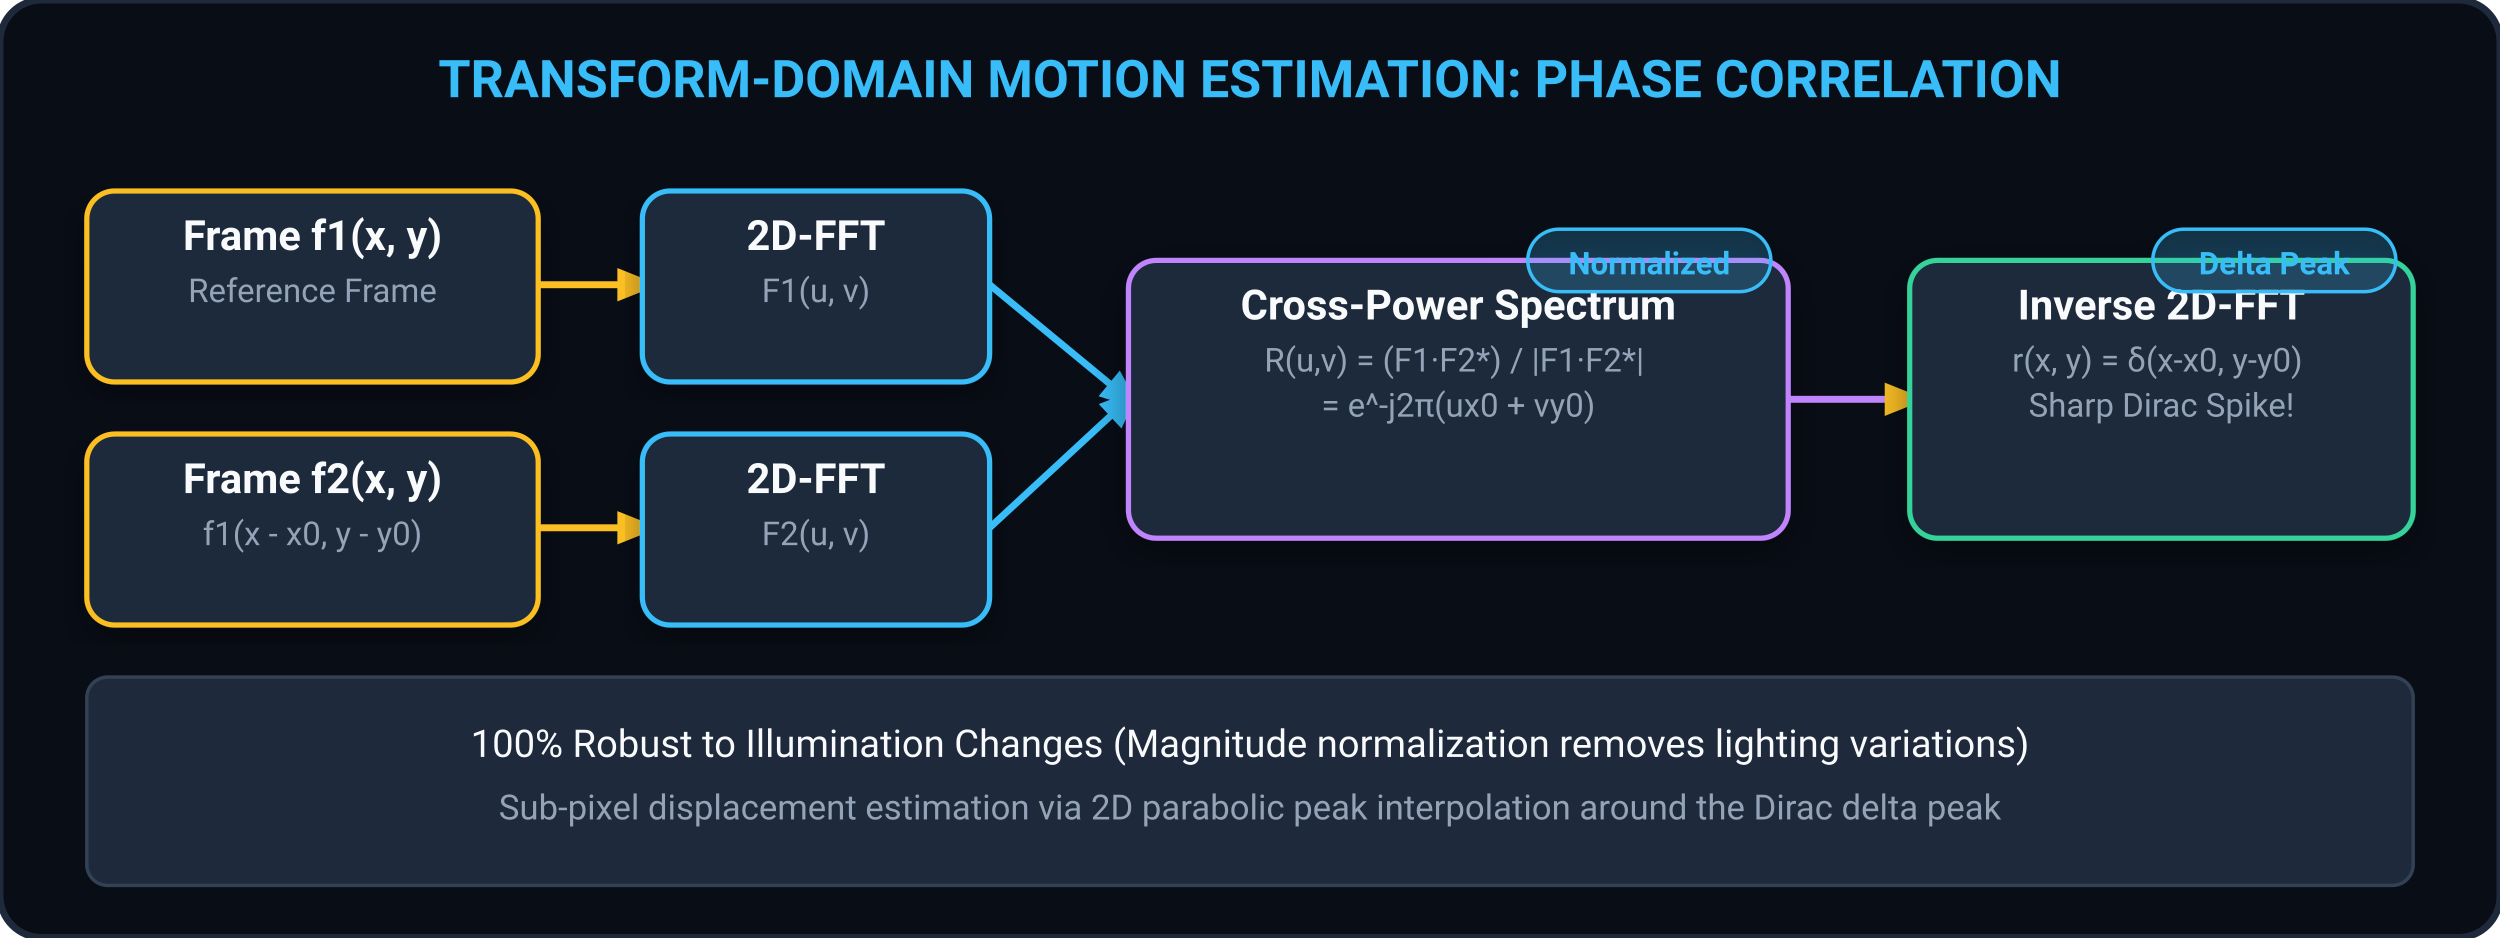
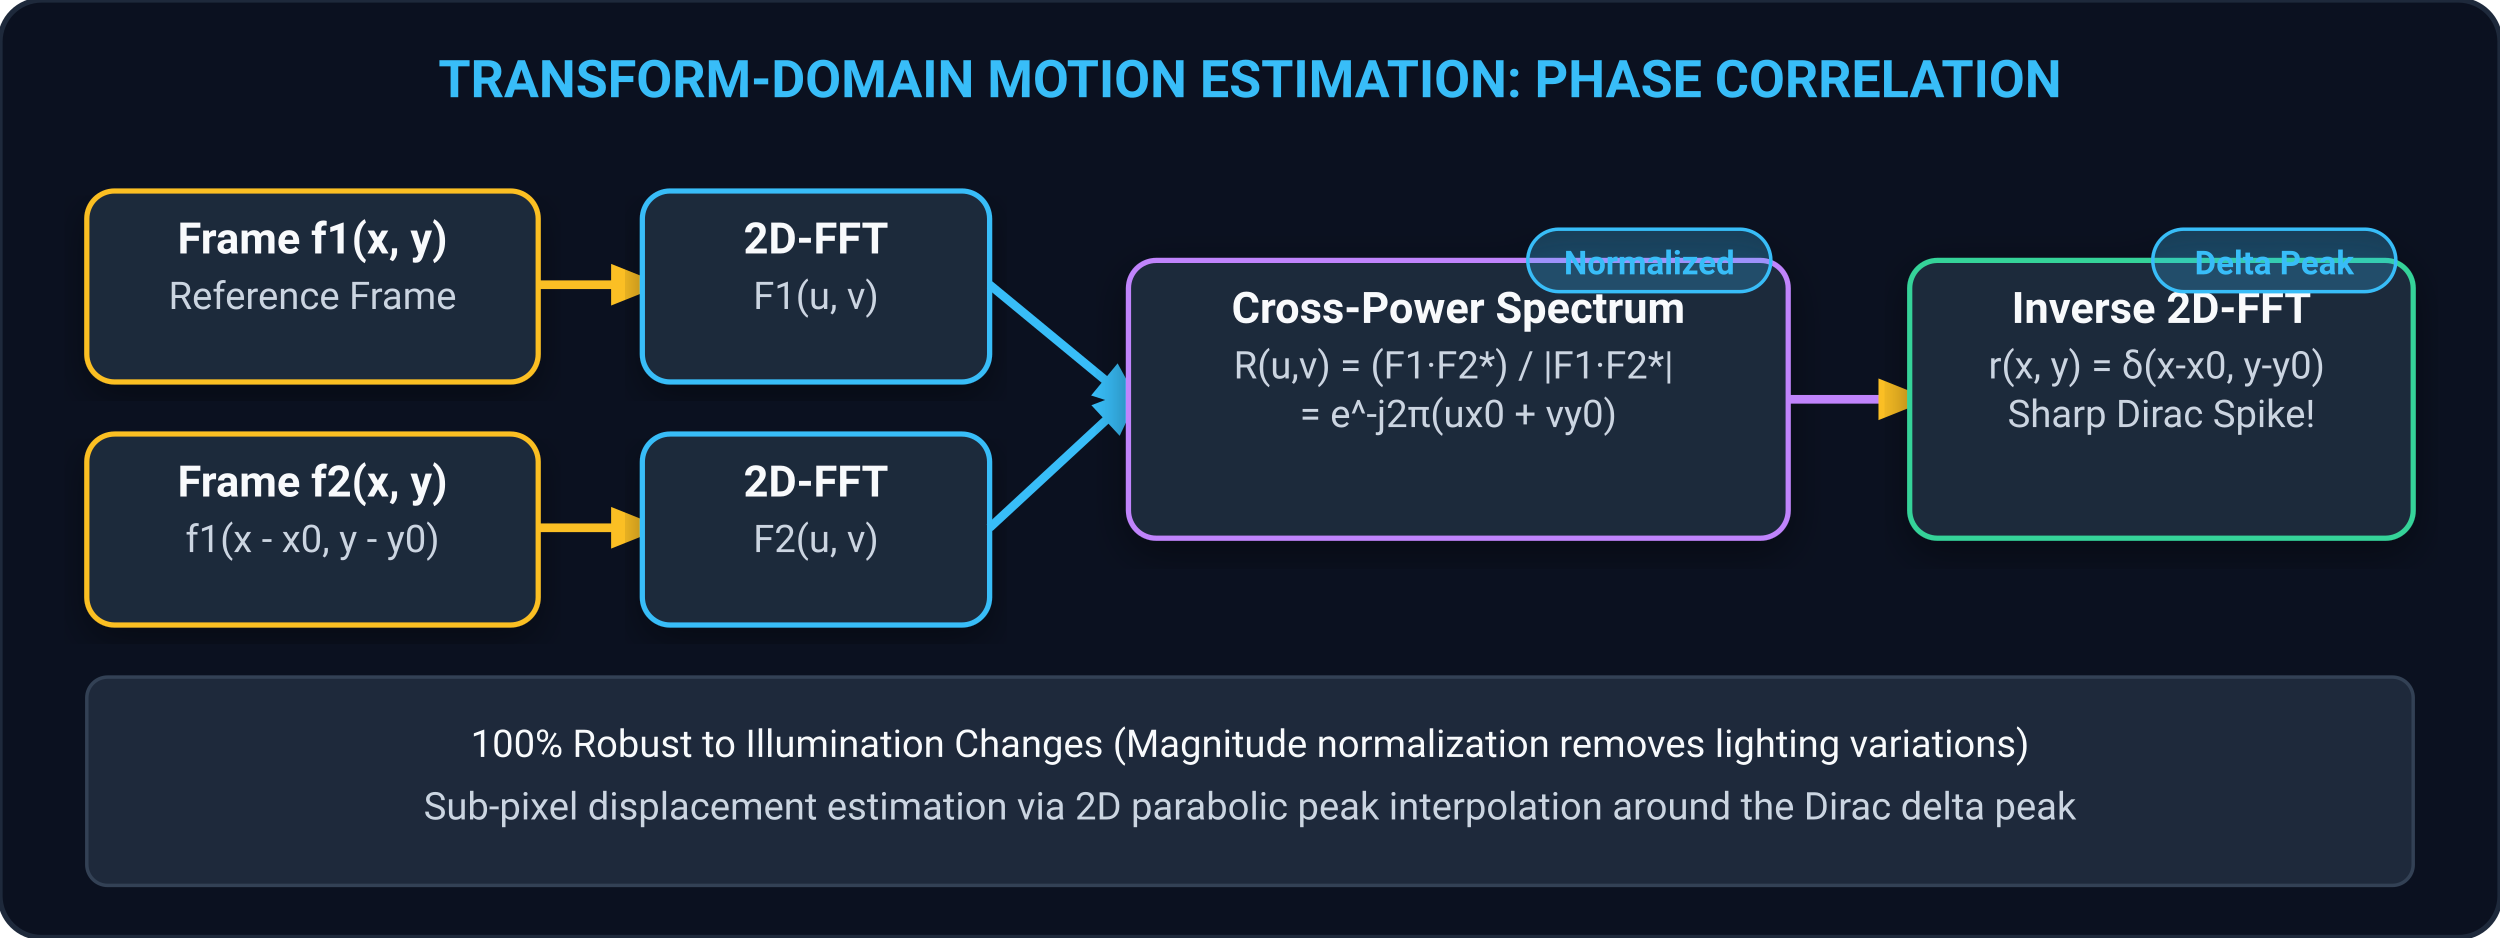
- <svg xmlns="http://www.w3.org/2000/svg" viewBox="0 0 720 270" width="100%" height="270" style="max-width: 720px; height: auto; display: block; margin: 0 auto; font-family: -apple-system, BlinkMacSystemFont, 'Segoe UI', Roboto, Helvetica, Arial, sans-serif;">
+ <svg xmlns="http://www.w3.org/2000/svg" viewBox="0 0 720 270" width="100%" height="auto" class="flowchart-svg" style="max-width: 720px; min-width: 580px; height: auto; display: block; margin: 0 auto; font-family: -apple-system, BlinkMacSystemFont, 'Segoe UI', Roboto, Helvetica, Arial, sans-serif;">
  <defs>
    <linearGradient id="gradCard" x1="0%" y1="0%" x2="100%" y2="100%">
      <stop offset="0%" stop-color="#1e293b" />
      <stop offset="100%" stop-color="#0f172a" />
    </linearGradient>
    <linearGradient id="gradCyan" x1="0%" y1="0%" x2="100%" y2="100%">
      <stop offset="0%" stop-color="#38bdf8" />
      <stop offset="100%" stop-color="#0284c7" />
    </linearGradient>
    <linearGradient id="gradEmerald" x1="0%" y1="0%" x2="100%" y2="100%">
      <stop offset="0%" stop-color="#34d399" />
      <stop offset="100%" stop-color="#059669" />
    </linearGradient>
    <linearGradient id="gradAmber" x1="0%" y1="0%" x2="100%" y2="100%">
      <stop offset="0%" stop-color="#fbbf24" />
      <stop offset="100%" stop-color="#d97706" />
    </linearGradient>
    <linearGradient id="gradPurple" x1="0%" y1="0%" x2="100%" y2="100%">
      <stop offset="0%" stop-color="#c084fc" />
      <stop offset="100%" stop-color="#9333ea" />
    </linearGradient>
    <linearGradient id="gradRose" x1="0%" y1="0%" x2="100%" y2="100%">
      <stop offset="0%" stop-color="#fb7185" />
      <stop offset="100%" stop-color="#e11d48" />
    </linearGradient>
    <filter id="shadow" x="-5%" y="-5%" width="110%" height="115%">
      <feDropShadow dx="0" dy="4" stdDeviation="6" flood-color="#000000" flood-opacity="0.4" />
    </filter>
    <marker id="arrCyan" viewBox="0 0 10 10" refX="6" refY="5" markerWidth="6" markerHeight="6" orient="auto-start-reverse">
      <path d="M 0 1 L 10 5 L 0 9 z" fill="#38bdf8" />
    </marker>
    <marker id="arrEmerald" viewBox="0 0 10 10" refX="6" refY="5" markerWidth="6" markerHeight="6" orient="auto-start-reverse">
      <path d="M 0 1 L 10 5 L 0 9 z" fill="#34d399" />
    </marker>
    <marker id="arrAmber" viewBox="0 0 10 10" refX="6" refY="5" markerWidth="6" markerHeight="6" orient="auto-start-reverse">
      <path d="M 0 1 L 10 5 L 0 9 z" fill="#fbbf24" />
    </marker>
  </defs>
-   <rect width="720" height="270" rx="12" fill="#090d16" stroke="#1e293b" stroke-width="2" />
+   <rect width="720" height="270" rx="12" fill="#0b1120" stroke="#1e293b" stroke-width="1.5" />
  <text x="360" y="28" font-size="15" font-weight="bold" fill="#38bdf8" text-anchor="middle">TRANSFORM-DOMAIN MOTION ESTIMATION: PHASE CORRELATION</text>
  <g filter="url(#shadow)">
    <rect x="25" y="55" width="130" height="55" rx="8" fill="#1e293b" stroke="#fbbf24" stroke-width="1.5" />
-     <text x="90.0" y="72" font-size="12" font-weight="bold" fill="#f8fafc" text-anchor="middle">Frame f1(x, y)</text>
-     <text font-size="9.5" fill="#94a3b8" text-anchor="middle">
-       <tspan x="90.0" y="87">Reference Frame</tspan>
+     <text x="90.0" y="73" font-size="12.5" font-weight="700" fill="#f8fafc" text-anchor="middle">Frame f1(x, y)</text>
+     <text font-size="11" fill="#cbd5e1" text-anchor="middle">
+       <tspan x="90.0" y="89">Reference Frame</tspan>
    </text>
  </g>
-   <line x1="155" y1="82" x2="185" y2="82" stroke="#fbbf24" stroke-width="2" marker-end="url(#arrAmber)" />
+   <line x1="155" y1="82" x2="185" y2="82" stroke="#fbbf24" stroke-width="2.5" marker-end="url(#arrAmber)" />
  <g filter="url(#shadow)">
    <rect x="185" y="55" width="100" height="55" rx="8" fill="#1e293b" stroke="#38bdf8" stroke-width="1.5" />
-     <text x="235.0" y="72" font-size="12" font-weight="bold" fill="#f8fafc" text-anchor="middle">2D-FFT</text>
-     <text font-size="9.5" fill="#94a3b8" text-anchor="middle">
-       <tspan x="235.0" y="87">F1(u, v)</tspan>
+     <text x="235.0" y="73" font-size="12.5" font-weight="700" fill="#f8fafc" text-anchor="middle">2D-FFT</text>
+     <text font-size="11" fill="#cbd5e1" text-anchor="middle">
+       <tspan x="235.0" y="89">F1(u, v)</tspan>
    </text>
  </g>
  <g filter="url(#shadow)">
    <rect x="25" y="125" width="130" height="55" rx="8" fill="#1e293b" stroke="#fbbf24" stroke-width="1.5" />
-     <text x="90.0" y="142" font-size="12" font-weight="bold" fill="#f8fafc" text-anchor="middle">Frame f2(x, y)</text>
-     <text font-size="9.5" fill="#94a3b8" text-anchor="middle">
-       <tspan x="90.0" y="157">f1(x - x0, y - y0)</tspan>
+     <text x="90.0" y="143" font-size="12.5" font-weight="700" fill="#f8fafc" text-anchor="middle">Frame f2(x, y)</text>
+     <text font-size="11" fill="#cbd5e1" text-anchor="middle">
+       <tspan x="90.0" y="159">f1(x - x0, y - y0)</tspan>
    </text>
  </g>
-   <line x1="155" y1="152" x2="185" y2="152" stroke="#fbbf24" stroke-width="2" marker-end="url(#arrAmber)" />
+   <line x1="155" y1="152" x2="185" y2="152" stroke="#fbbf24" stroke-width="2.5" marker-end="url(#arrAmber)" />
  <g filter="url(#shadow)">
    <rect x="185" y="125" width="100" height="55" rx="8" fill="#1e293b" stroke="#38bdf8" stroke-width="1.5" />
-     <text x="235.0" y="142" font-size="12" font-weight="bold" fill="#f8fafc" text-anchor="middle">2D-FFT</text>
-     <text font-size="9.5" fill="#94a3b8" text-anchor="middle">
-       <tspan x="235.0" y="157">F2(u, v)</tspan>
+     <text x="235.0" y="143" font-size="12.5" font-weight="700" fill="#f8fafc" text-anchor="middle">2D-FFT</text>
+     <text font-size="11" fill="#cbd5e1" text-anchor="middle">
+       <tspan x="235.0" y="159">F2(u, v)</tspan>
    </text>
  </g>
-   <line x1="285" y1="82" x2="325" y2="115" stroke="#38bdf8" stroke-width="2" marker-end="url(#arrCyan)" />
-   <line x1="285" y1="152" x2="325" y2="115" stroke="#38bdf8" stroke-width="2" marker-end="url(#arrCyan)" />
+   <line x1="285" y1="82" x2="325" y2="115" stroke="#38bdf8" stroke-width="2.5" marker-end="url(#arrCyan)" />
+   <line x1="285" y1="152" x2="325" y2="115" stroke="#38bdf8" stroke-width="2.5" marker-end="url(#arrCyan)" />
  <g filter="url(#shadow)">
    <rect x="325" y="75" width="190" height="80" rx="8" fill="#1e293b" stroke="#c084fc" stroke-width="1.5" />
-     <text x="420.0" y="92" font-size="12" font-weight="bold" fill="#f8fafc" text-anchor="middle">Cross-Power Spectrum</text>
-     <text font-size="9.5" fill="#94a3b8" text-anchor="middle">
-       <tspan x="420.0" y="107">R(u,v) = (F1·F2*) / |F1·F2*|</tspan>
-       <tspan x="420.0" y="120">= e^-j2π(ux0 + vy0)</tspan>
+     <text x="420.0" y="93" font-size="12.5" font-weight="700" fill="#f8fafc" text-anchor="middle">Cross-Power Spectrum</text>
+     <text font-size="11" fill="#cbd5e1" text-anchor="middle">
+       <tspan x="420.0" y="109">R(u,v) = (F1·F2*) / |F1·F2*|</tspan>
+       <tspan x="420.0" y="123">= e^-j2π(ux0 + vy0)</tspan>
    </text>
-     <rect x="440" y="66" width="70" height="18" rx="9" fill="#38bdf8" fill-opacity="0.2" stroke="#38bdf8" stroke-width="1" />
-     <text x="475" y="79" font-size="9" font-weight="bold" fill="#38bdf8" text-anchor="middle">Normalized</text>
+     <rect x="440" y="66" width="70" height="18" rx="9" fill="#38bdf8" fill-opacity="0.25" stroke="#38bdf8" stroke-width="1" />
+     <text x="475" y="79" font-size="9.5" font-weight="700" fill="#38bdf8" text-anchor="middle">Normalized</text>
  </g>
-   <line x1="515" y1="115" x2="550" y2="115" stroke="#c084fc" stroke-width="2" marker-end="url(#arrAmber)" />
+   <line x1="515" y1="115" x2="550" y2="115" stroke="#c084fc" stroke-width="2.5" marker-end="url(#arrAmber)" />
  <g filter="url(#shadow)">
    <rect x="550" y="75" width="145" height="80" rx="8" fill="#1e293b" stroke="#34d399" stroke-width="1.5" />
-     <text x="622.5" y="92" font-size="12" font-weight="bold" fill="#f8fafc" text-anchor="middle">Inverse 2D-FFT</text>
-     <text font-size="9.5" fill="#94a3b8" text-anchor="middle">
-       <tspan x="622.5" y="107">r(x, y) = δ(x-x0, y-y0)</tspan>
-       <tspan x="622.5" y="120">Sharp Dirac Spike!</tspan>
+     <text x="622.5" y="93" font-size="12.5" font-weight="700" fill="#f8fafc" text-anchor="middle">Inverse 2D-FFT</text>
+     <text font-size="11" fill="#cbd5e1" text-anchor="middle">
+       <tspan x="622.5" y="109">r(x, y) = δ(x-x0, y-y0)</tspan>
+       <tspan x="622.5" y="123">Sharp Dirac Spike!</tspan>
    </text>
-     <rect x="620" y="66" width="70" height="18" rx="9" fill="#38bdf8" fill-opacity="0.2" stroke="#38bdf8" stroke-width="1" />
-     <text x="655" y="79" font-size="9" font-weight="bold" fill="#38bdf8" text-anchor="middle">Delta Peak</text>
+     <rect x="620" y="66" width="70" height="18" rx="9" fill="#38bdf8" fill-opacity="0.25" stroke="#38bdf8" stroke-width="1" />
+     <text x="655" y="79" font-size="9.5" font-weight="700" fill="#38bdf8" text-anchor="middle">Delta Peak</text>
  </g>
  <rect x="25" y="195" width="670" height="60" rx="6" fill="#1e293b" stroke="#334155" />
  <text x="360" y="218" font-size="11" fill="#f8fafc" text-anchor="middle">100% Robust to Illumination Changes (Magnitude normalization removes lighting variations)</text>
-   <text x="360" y="236" font-size="10" fill="#94a3b8" text-anchor="middle">Sub-pixel displacement estimation via 2D parabolic peak interpolation around the Dirac delta peak</text>
+   <text x="360" y="236" font-size="11" fill="#cbd5e1" text-anchor="middle">Sub-pixel displacement estimation via 2D parabolic peak interpolation around the Dirac delta peak</text>
</svg>
